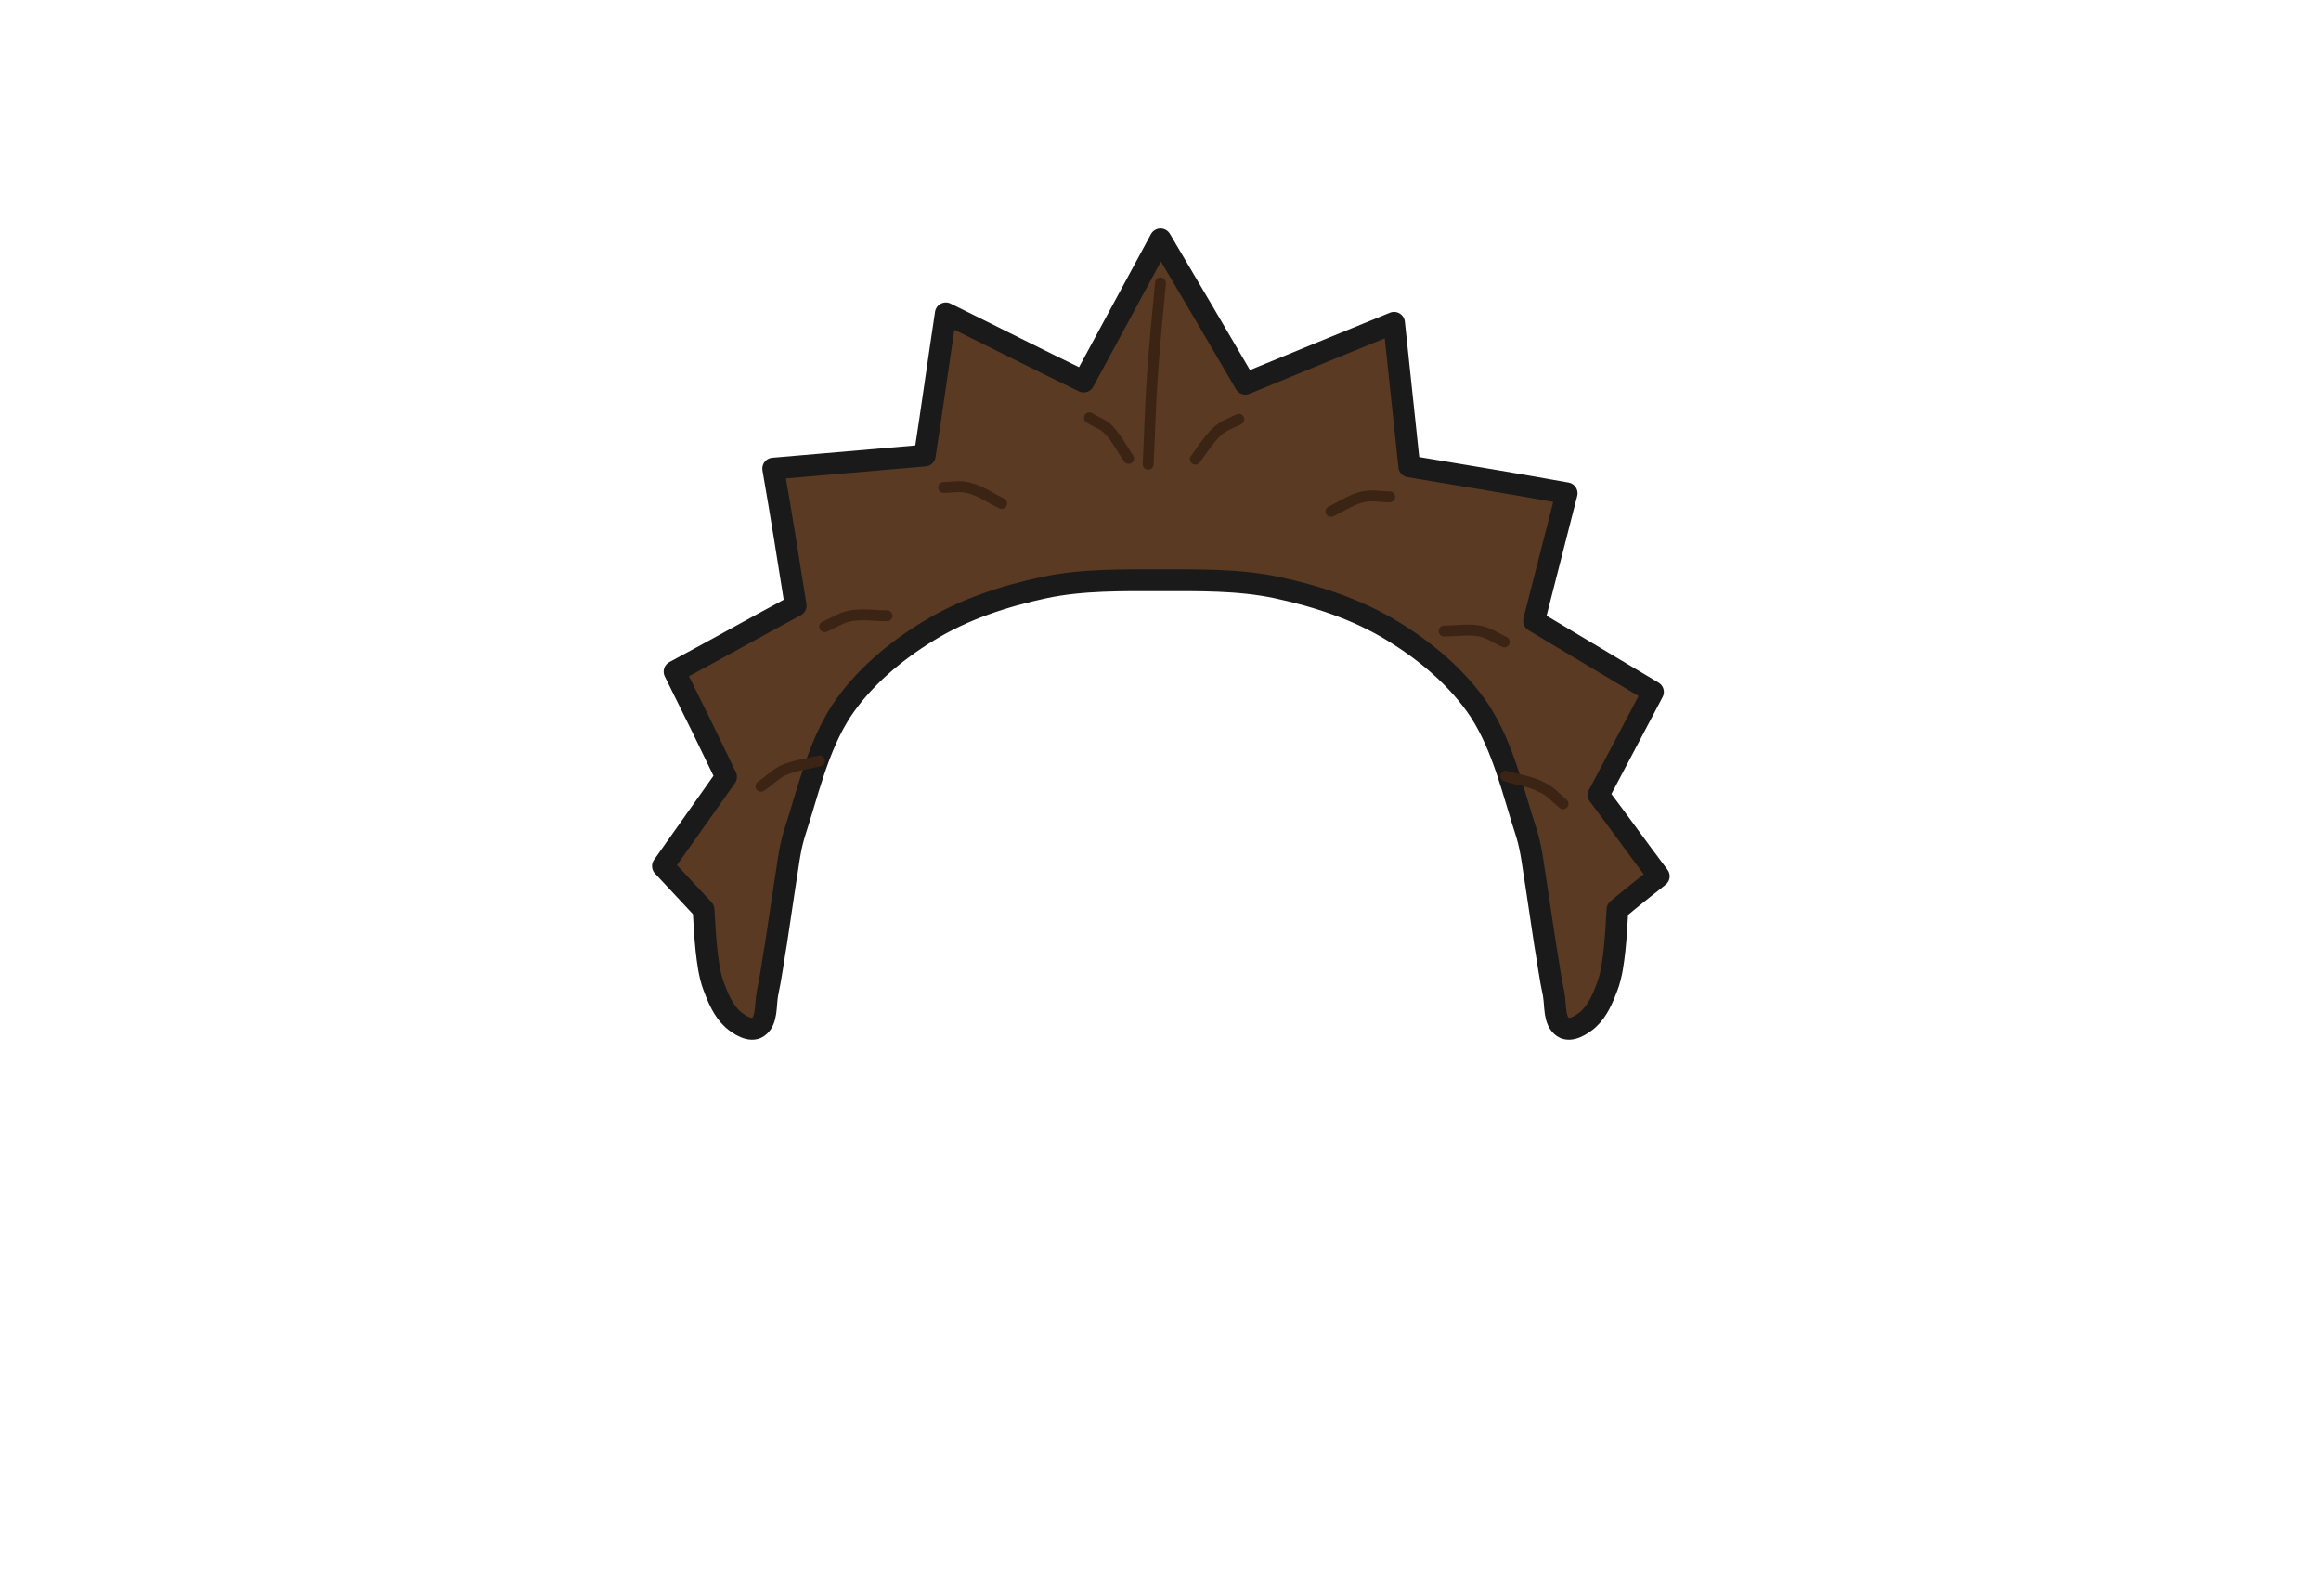
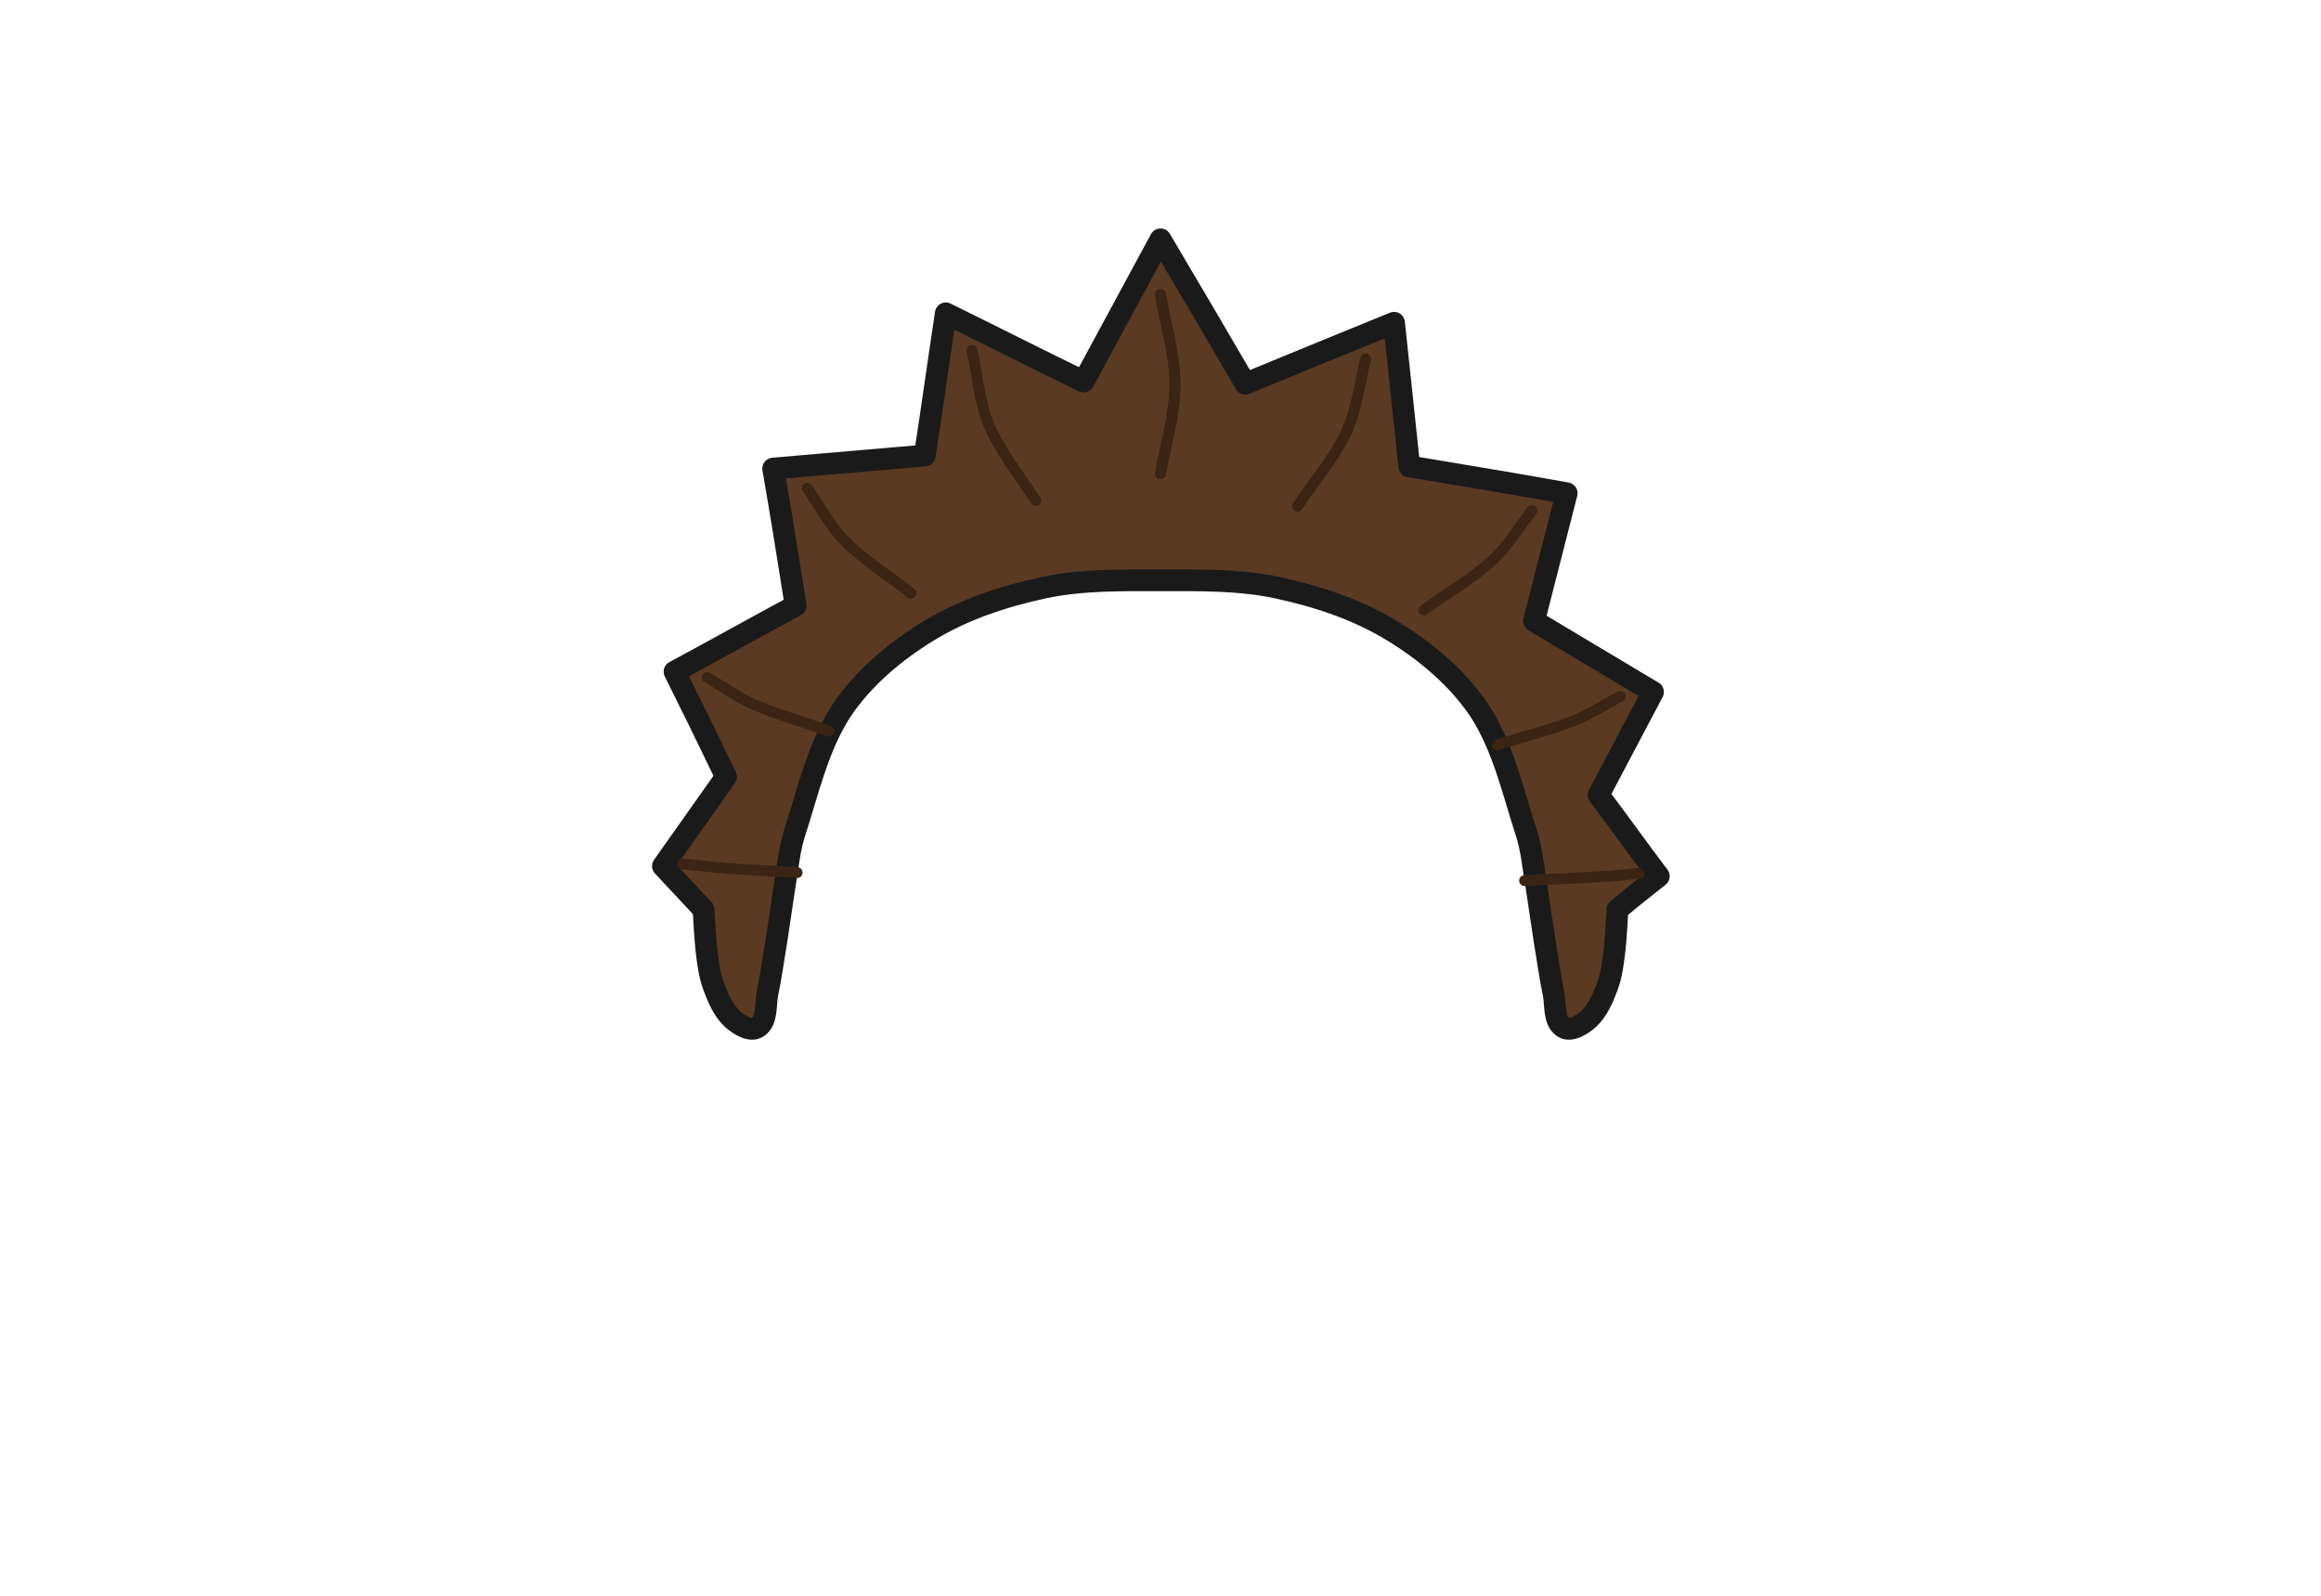
<svg xmlns="http://www.w3.org/2000/svg" width="320" height="220" viewBox="-160 -1060 320 220" data-stanley-view="front" data-stanley-slot="hairTop">
  <g id="front">
    <path class="slot-hair" fill="#5a3a22" stroke="#1a1a1a" stroke-width="3" stroke-linejoin="round" stroke-linecap="round" d="M0,-1027 C3.9,-1020.4 7.8,-1013.8 11.7,-1007.1 C18.5,-1009.9 25.3,-1012.7 32.2,-1015.5 C32.9,-1008.9 33.6,-1002.3 34.3,-995.7 C41.5,-994.5 48.8,-993.3 56,-992 C54.5,-986.1 53,-980.3 51.5,-974.4 C57,-971.1 62.4,-967.9 67.9,-964.6 C65.4,-959.9 62.9,-955.1 60.4,-950.4 C63.2,-946.7 65.9,-942.9 68.7,-939.2 C66.8,-937.7 64.9,-936.2 63,-934.6 C62.9,-932.8 62.8,-930.9 62.6,-929 C62.4,-927.3 62.2,-925.6 61.6,-924 C61,-922.4 60.3,-920.7 59,-919.5 C58.1,-918.7 56.5,-917.7 55.5,-918.4 C54.2,-919.3 54.5,-921.4 54.2,-923 C53.7,-925.3 53.4,-927.7 53,-930 C52.6,-932.7 52.2,-935.3 51.8,-938 C51.4,-940.3 51.2,-942.7 50.5,-945 C48.6,-950.8 47.3,-956.9 44,-962 C41,-966.5 36.6,-970.2 32,-973 C27.1,-976 21.6,-977.8 16,-979 C10.8,-980.1 5.3,-980 0,-980 C-5.3,-980 -10.8,-980.1 -16,-979 C-21.6,-977.8 -27.1,-976 -32,-973 C-36.6,-970.2 -41,-966.5 -44,-962 C-47.3,-956.9 -48.6,-950.8 -50.5,-945 C-51.2,-942.7 -51.4,-940.3 -51.8,-938 C-52.2,-935.3 -52.6,-932.7 -53,-930 C-53.4,-927.7 -53.7,-925.3 -54.2,-923 C-54.5,-921.4 -54.2,-919.3 -55.5,-918.4 C-56.5,-917.7 -58.1,-918.7 -59,-919.5 C-60.3,-920.7 -61,-922.4 -61.6,-924 C-62.2,-925.6 -62.4,-927.3 -62.6,-929 C-62.8,-930.9 -62.9,-932.8 -63,-934.6 C-64.9,-936.6 -66.7,-938.6 -68.6,-940.6 C-65.7,-944.7 -62.8,-948.8 -59.9,-952.9 C-62.2,-957.7 -64.6,-962.6 -67,-967.4 C-61.4,-970.4 -55.9,-973.5 -50.3,-976.5 C-51.3,-982.8 -52.3,-989.1 -53.4,-995.4 C-46.4,-996 -39.4,-996.6 -32.5,-997.2 C-31.5,-1003.7 -30.6,-1010.2 -29.6,-1016.8 C-23.3,-1013.7 -17,-1010.5 -10.6,-1007.4 C-7.1,-1013.9 -3.5,-1020.5 0,-1027 Z" />
-     <path class="slot-hair" fill="none" stroke="#3b2414" stroke-width="1.5" stroke-linejoin="round" stroke-linecap="round" d="M4.8,-996.7 C5.8,-998 6.6,-999.4 7.8,-1000.5 C8.6,-1001.3 9.8,-1001.7 10.8,-1002.2" />
-     <path class="slot-hair" fill="none" stroke="#3b2414" stroke-width="1.5" stroke-linejoin="round" stroke-linecap="round" d="M23.5,-989.5 C25,-990.2 26.4,-991.2 27.9,-991.5 C29.1,-991.8 30.4,-991.5 31.6,-991.5" />
-     <path class="slot-hair" fill="none" stroke="#3b2414" stroke-width="1.5" stroke-linejoin="round" stroke-linecap="round" d="M39.1,-973 C40.8,-973 42.4,-973.3 44,-973 C45.2,-972.8 46.3,-972 47.4,-971.5" />
-     <path class="slot-hair" fill="none" stroke="#3b2414" stroke-width="1.5" stroke-linejoin="round" stroke-linecap="round" d="M47.6,-953 C49.2,-952.5 51,-952.3 52.5,-951.5 C53.7,-951 54.5,-950 55.5,-949.2" />
-     <path class="slot-hair" fill="none" stroke="#3b2414" stroke-width="1.5" stroke-linejoin="round" stroke-linecap="round" d="M-4.4,-996.8 C-5.3,-998.1 -6,-999.5 -7.1,-1000.7 C-7.8,-1001.5 -8.9,-1001.8 -9.8,-1002.4" />
-     <path class="slot-hair" fill="none" stroke="#3b2414" stroke-width="1.5" stroke-linejoin="round" stroke-linecap="round" d="M-21.9,-990.6 C-23.4,-991.3 -24.7,-992.3 -26.3,-992.7 C-27.5,-993.1 -28.7,-992.8 -29.9,-992.8" />
-     <path class="slot-hair" fill="none" stroke="#3b2414" stroke-width="1.5" stroke-linejoin="round" stroke-linecap="round" d="M-37.7,-975.1 C-39.4,-975.1 -41.1,-975.4 -42.7,-975.1 C-44,-974.9 -45.1,-974.1 -46.3,-973.6" />
-     <path class="slot-hair" fill="none" stroke="#3b2414" stroke-width="1.5" stroke-linejoin="round" stroke-linecap="round" d="M-47,-955.1 C-48.6,-954.7 -50.4,-954.5 -52,-953.8 C-53.1,-953.3 -54,-952.3 -55.1,-951.6" />
-     <path class="slot-hair" fill="none" stroke="#3b2414" stroke-width="1.5" stroke-linejoin="round" stroke-linecap="round" d="M-1.7,-996 C-1.5,-1000.1 -1.4,-1004.3 -1.1,-1008.5 C-0.8,-1012.7 -0.4,-1016.8 0,-1021" />
+     <path class="slot-hair" fill="none" stroke="#3b2414" stroke-width="1.5" stroke-linejoin="round" stroke-linecap="round" d="M0,-994.7 C0.7,-998.8 2,-1002.8 2,-1007 C2,-1011.2 0.7,-1015.2 0,-1019.4" />
+     <path class="slot-hair" fill="none" stroke="#3b2414" stroke-width="1.5" stroke-linejoin="round" stroke-linecap="round" d="M18.9,-990.2 C21.1,-993.6 23.9,-996.7 25.6,-1000.4 C27.1,-1003.5 27.4,-1007.1 28.3,-1010.5" />
+     <path class="slot-hair" fill="none" stroke="#3b2414" stroke-width="1.5" stroke-linejoin="round" stroke-linecap="round" d="M36.3,-975.9 C39.4,-978.2 42.9,-980.1 45.7,-982.7 C47.9,-984.7 49.4,-987.3 51.2,-989.6" />
+     <path class="slot-hair" fill="none" stroke="#3b2414" stroke-width="1.5" stroke-linejoin="round" stroke-linecap="round" d="M46.4,-957.3 C49.9,-958.4 53.5,-959.3 56.9,-960.6 C59.2,-961.5 61.3,-962.9 63.4,-964" />
+     <path class="slot-hair" fill="none" stroke="#3b2414" stroke-width="1.5" stroke-linejoin="round" stroke-linecap="round" d="M50.2,-938.6 C53.5,-938.8 56.8,-938.9 60.1,-939.1 C62.1,-939.2 64.1,-939.4 66,-939.6" />
+     <path class="slot-hair" fill="none" stroke="#3b2414" stroke-width="1.5" stroke-linejoin="round" stroke-linecap="round" d="M0,-994.7 C0.7,-998.8 2,-1002.8 2,-1007 C2,-1011.2 0.7,-1015.2 0,-1019.4" />
+     <path class="slot-hair" fill="none" stroke="#3b2414" stroke-width="1.5" stroke-linejoin="round" stroke-linecap="round" d="M-17.2,-991 C-19.4,-994.4 -22,-997.6 -23.6,-1001.3 C-25,-1004.6 -25.2,-1008.2 -26,-1011.7" />
+     <path class="slot-hair" fill="none" stroke="#3b2414" stroke-width="1.5" stroke-linejoin="round" stroke-linecap="round" d="M-34.4,-978.2 C-37.4,-980.6 -40.8,-982.7 -43.5,-985.4 C-45.6,-987.5 -47,-990.3 -48.7,-992.7" />
+     <path class="slot-hair" fill="none" stroke="#3b2414" stroke-width="1.5" stroke-linejoin="round" stroke-linecap="round" d="M-45.7,-959.2 C-49.2,-960.5 -52.7,-961.4 -56.1,-962.9 C-58.4,-963.9 -60.4,-965.4 -62.5,-966.6" />
+     <path class="slot-hair" fill="none" stroke="#3b2414" stroke-width="1.5" stroke-linejoin="round" stroke-linecap="round" d="M-50.1,-939.7 C-53.4,-939.9 -56.7,-940.1 -60,-940.3 C-62,-940.5 -64,-940.7 -65.9,-940.9" />
  </g>
</svg>
